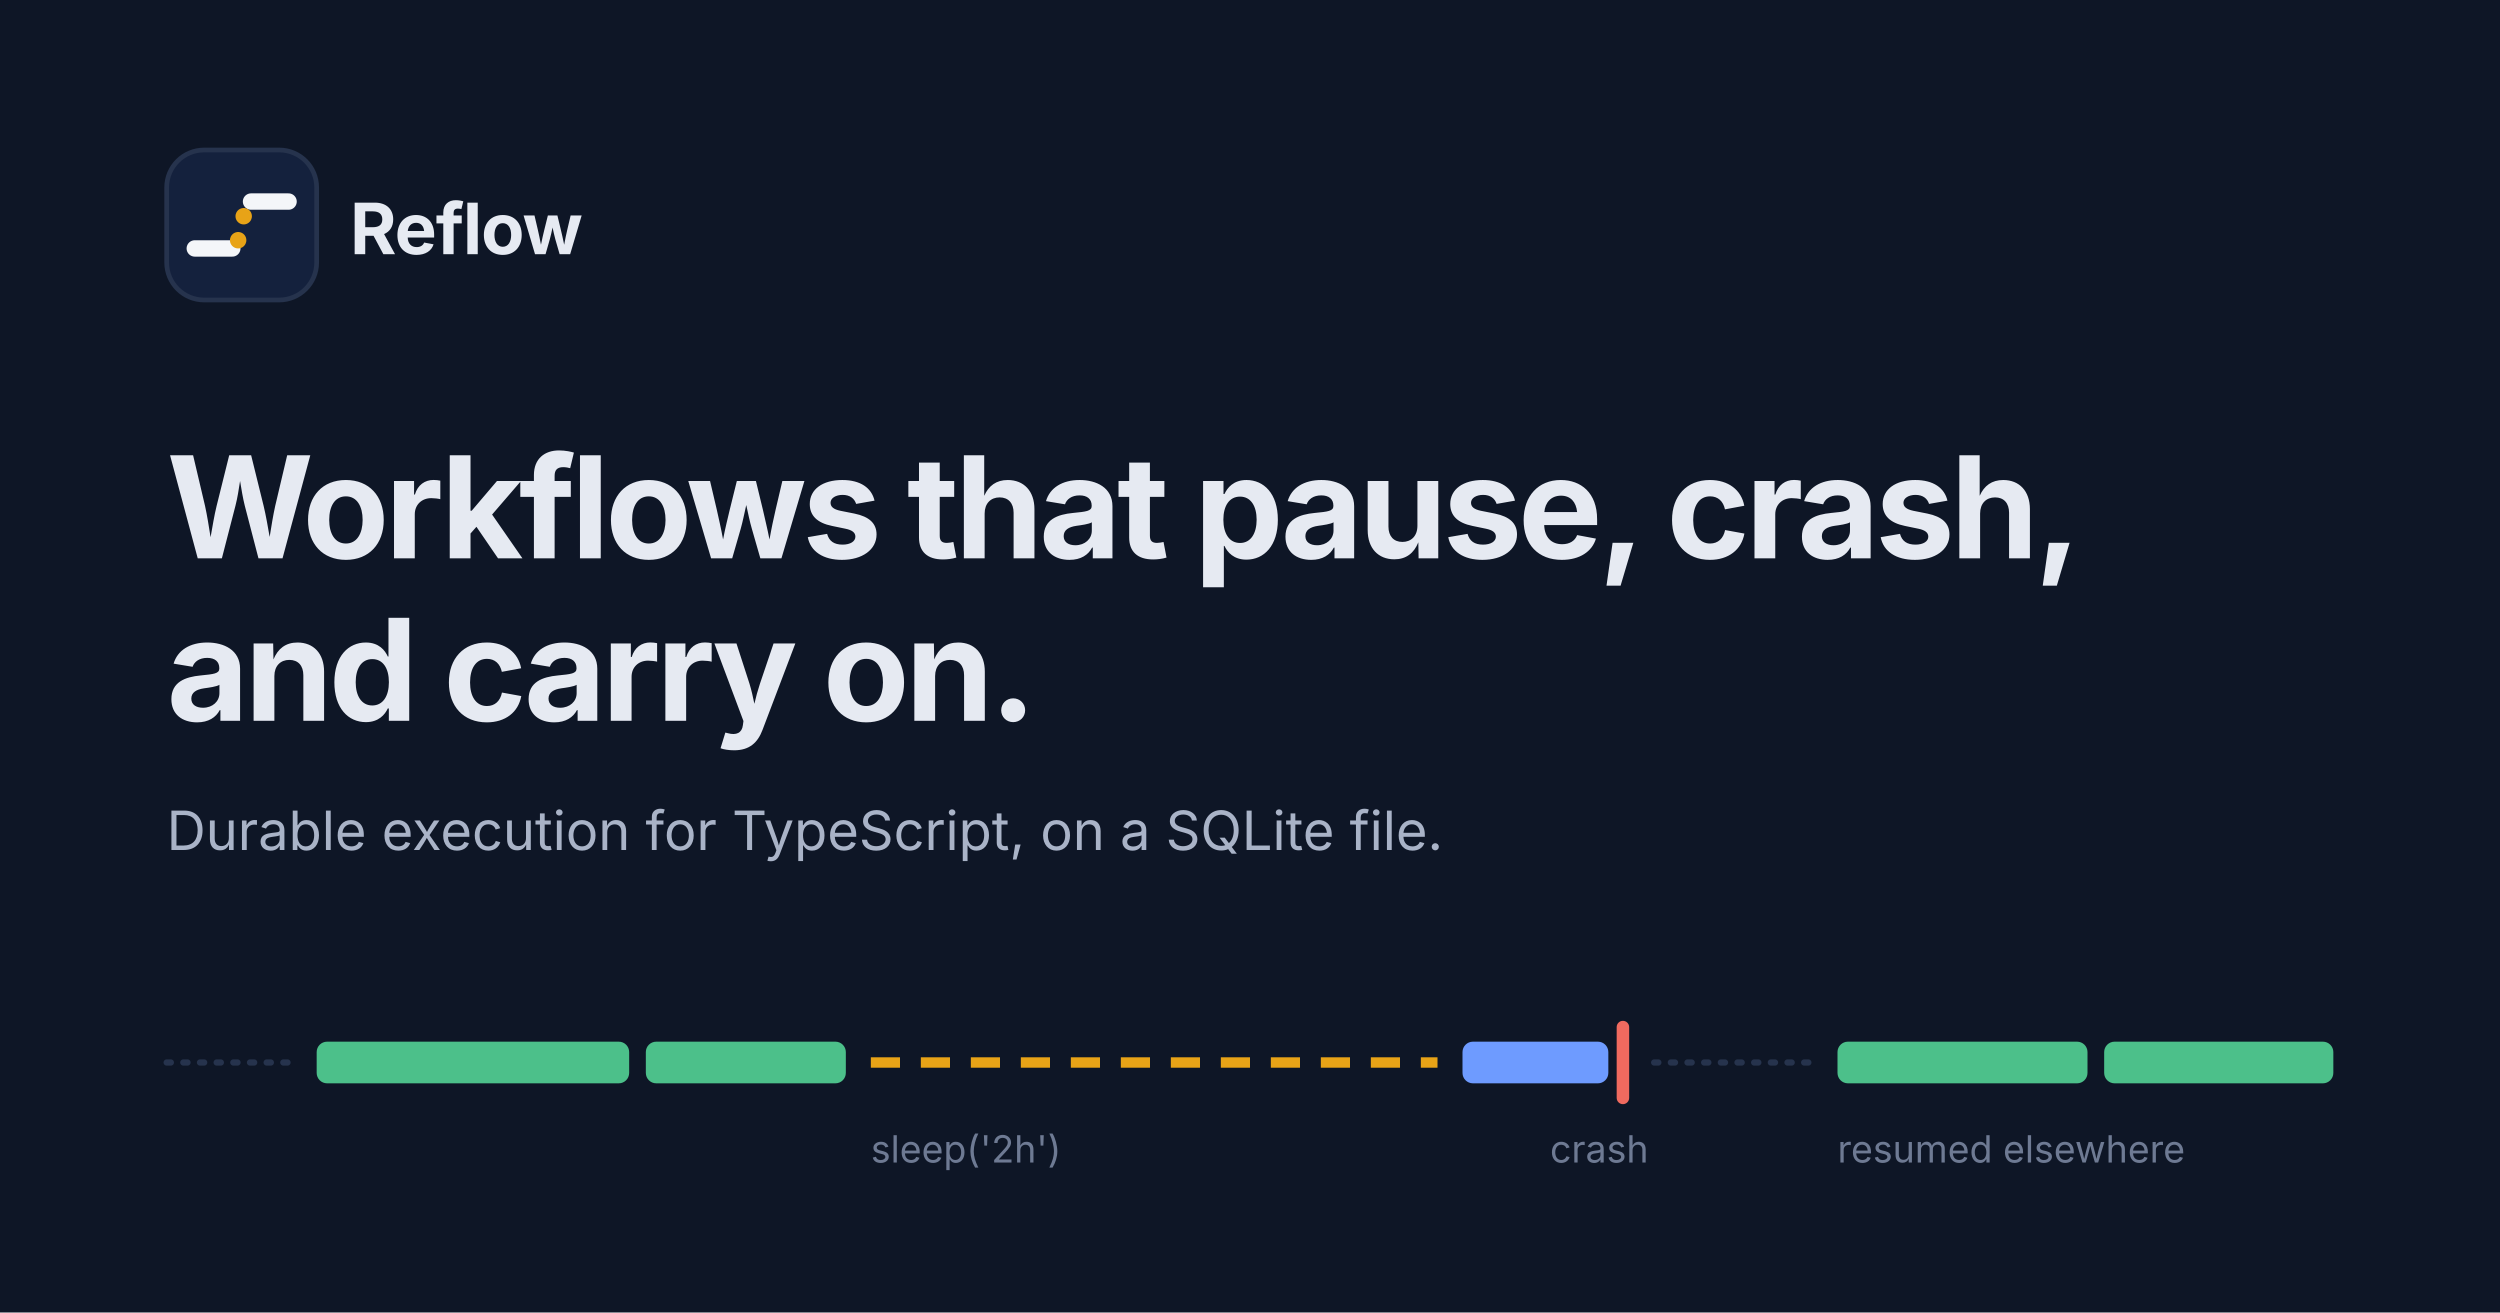
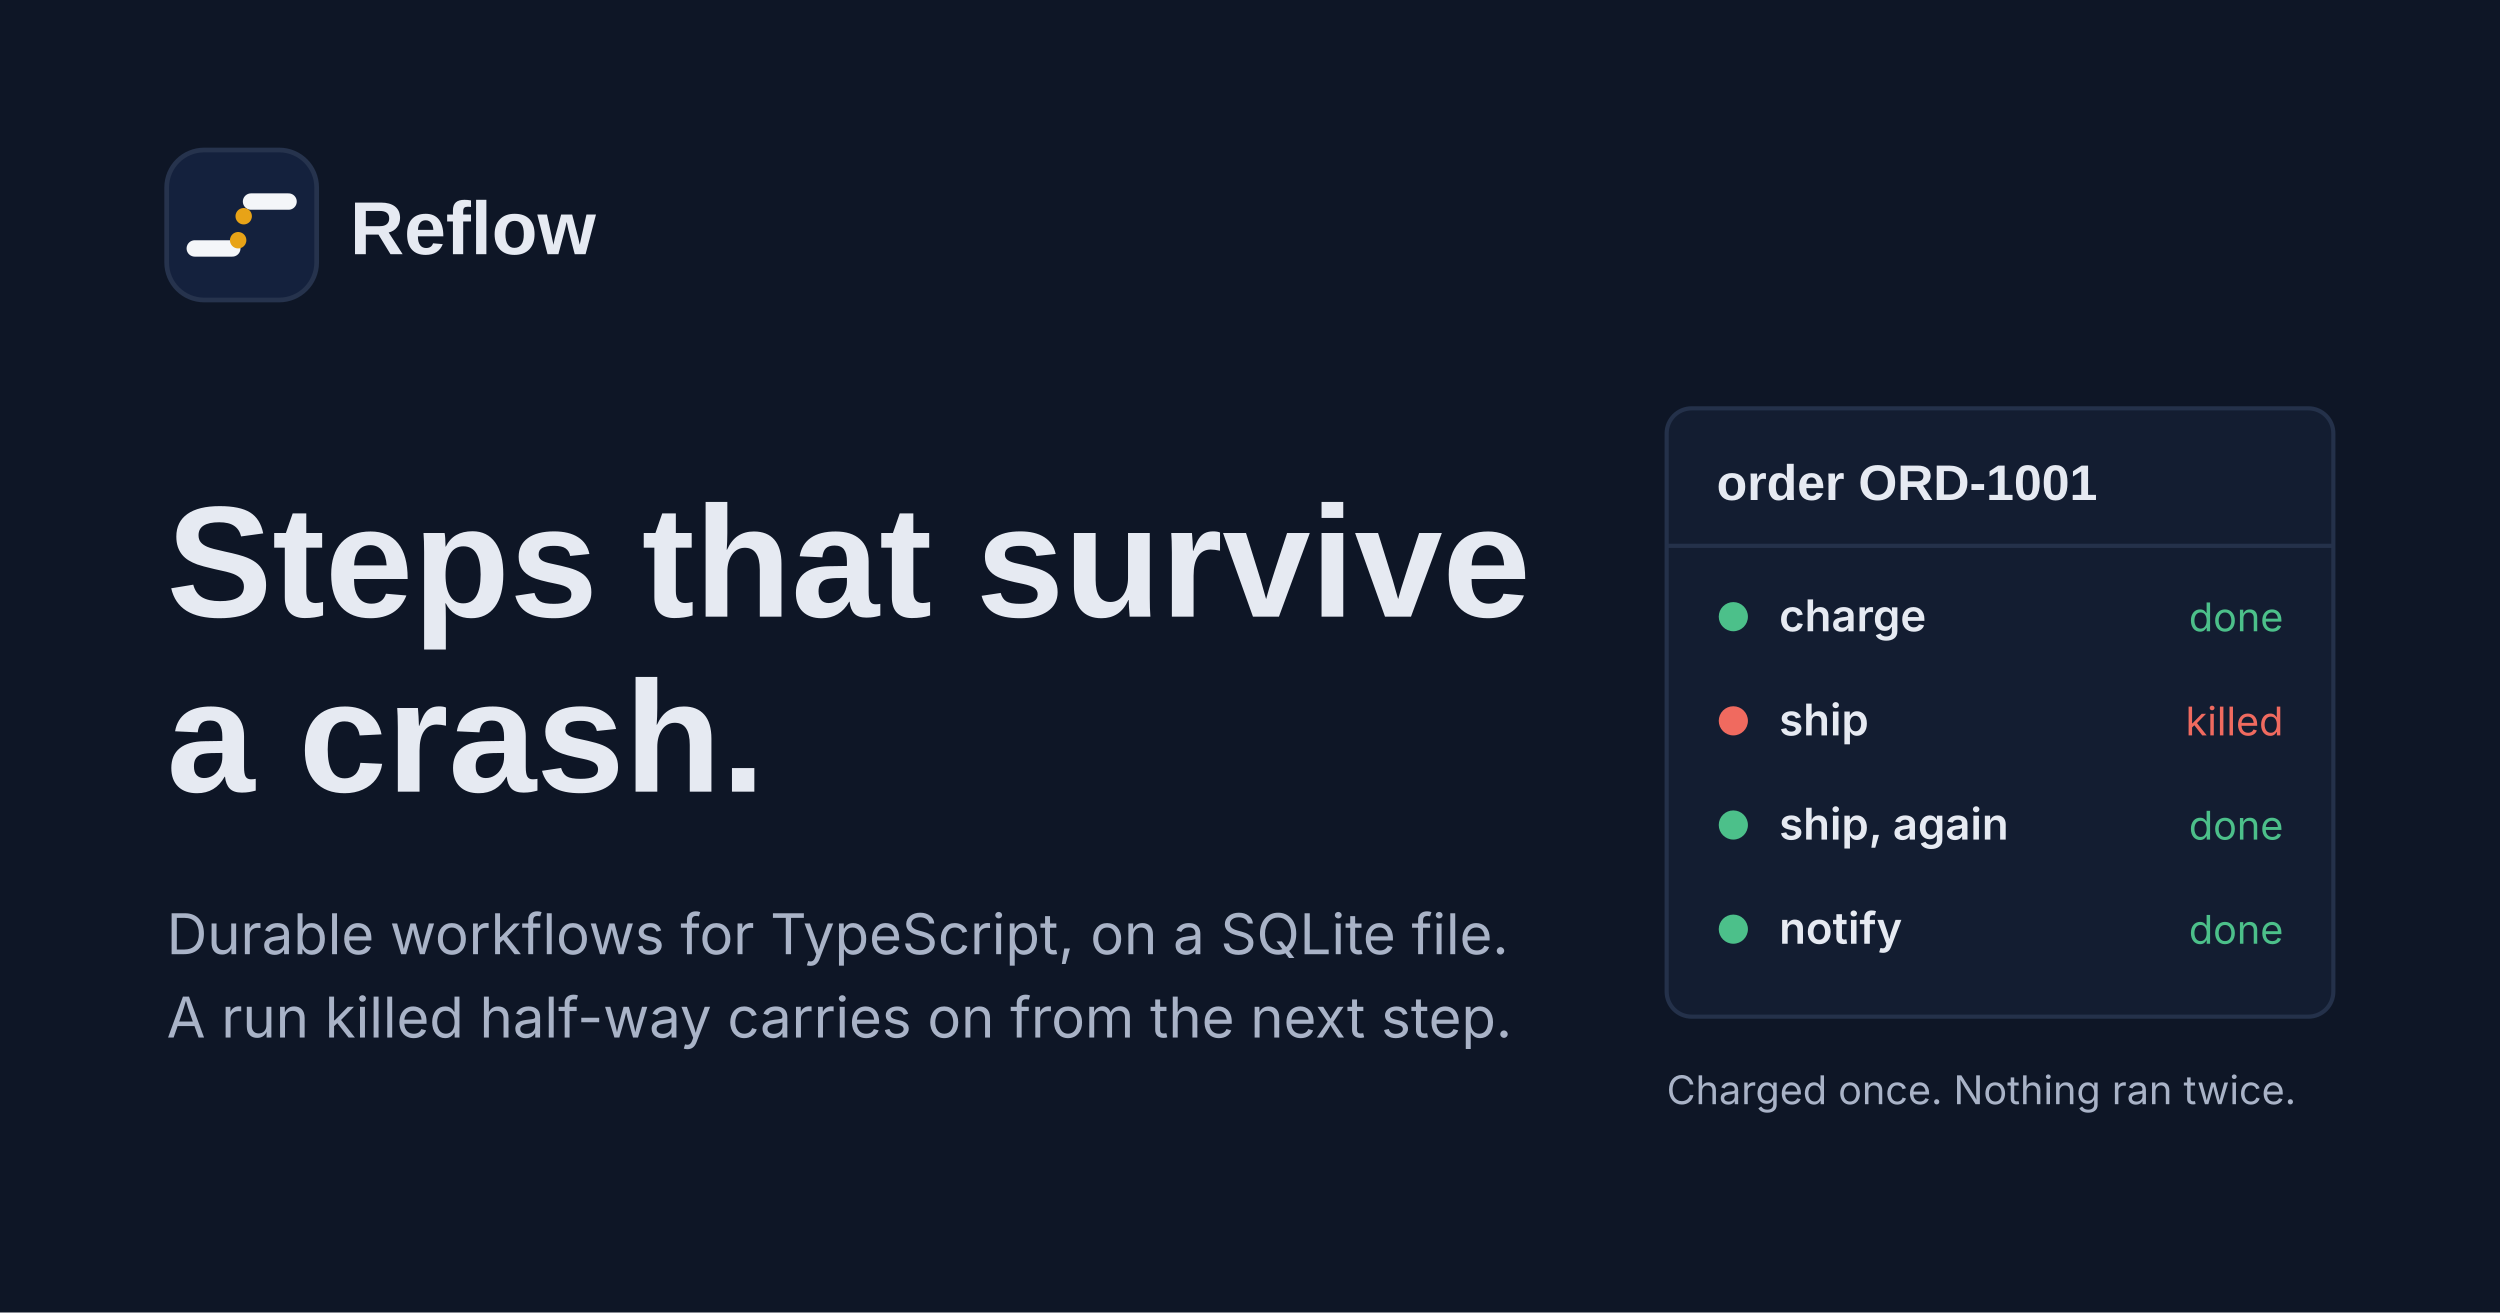
<svg xmlns="http://www.w3.org/2000/svg" width="1200" height="630" viewBox="0 0 1200 630" fill="none">
  <rect width="1200" height="630" fill="#0E1626" />
  <g transform="translate(80 72) scale(1.125)">
    <rect width="64" height="64" rx="16" fill="#14213D" stroke="#26334D" stroke-width="2" />
    <path d="M12 42h16M36 22h16" stroke="#F4F6F9" stroke-width="7" stroke-linecap="round" />
    <path d="M30.5 38.5l3-13" stroke="#E8A317" stroke-width="7" stroke-linecap="round" stroke-dasharray="0.01 10.5" />
  </g>
-   <text x="168" y="122" fill="#E6EAF2" font-family="'Inter', 'SF Pro Display', 'Helvetica Neue', Arial, sans-serif" font-size="34" font-weight="700" letter-spacing="-0.5">Reflow</text>
-   <text x="80" y="268" fill="#E6EAF2" font-family="'Inter', 'SF Pro Display', 'Helvetica Neue', Arial, sans-serif" font-size="68" font-weight="750" letter-spacing="-2">Workflows that pause, crash,</text>
-   <text x="80" y="346" fill="#E6EAF2" font-family="'Inter', 'SF Pro Display', 'Helvetica Neue', Arial, sans-serif" font-size="68" font-weight="750" letter-spacing="-2">and carry on.</text>
-   <text x="80" y="408" fill="#A9B3C7" font-family="'Inter', 'SF Pro Display', 'Helvetica Neue', Arial, sans-serif" font-size="26">Durable execution for TypeScript, on a SQLite file.</text>
-   <g transform="translate(80 500)">
-     <line x1="0" y1="10" x2="60" y2="10" stroke="#26334D" stroke-width="3" stroke-dasharray="2 6" stroke-linecap="round" />
-     <rect x="72" y="0" width="150" height="20" rx="5" fill="#4CC08A" />
-     <rect x="230" y="0" width="96" height="20" rx="5" fill="#4CC08A" />
-     <line x1="338" y1="10" x2="610" y2="10" stroke="#E8A317" stroke-width="5" stroke-dasharray="14 10" />
-     <rect x="622" y="0" width="70" height="20" rx="5" fill="#6E9BFF" />
-     <rect x="696" y="-10" width="6" height="40" rx="3" fill="#F06A5F" />
-     <line x1="714" y1="10" x2="790" y2="10" stroke="#26334D" stroke-width="3" stroke-dasharray="2 6" stroke-linecap="round" />
-     <rect x="802" y="0" width="120" height="20" rx="5" fill="#4CC08A" />
-     <rect x="930" y="0" width="110" height="20" rx="5" fill="#4CC08A" />
-     <text x="338" y="58" fill="#6E7A93" font-family="'Inter', 'Helvetica Neue', Arial, sans-serif" font-size="18">sleep('2h')</text>
-     <text x="664" y="58" fill="#6E7A93" font-family="'Inter', 'Helvetica Neue', Arial, sans-serif" font-size="18">crash</text>
-     <text x="802" y="58" fill="#6E7A93" font-family="'Inter', 'Helvetica Neue', Arial, sans-serif" font-size="18">resumed elsewhere</text>
+   <text x="168" y="122" fill="#E6EAF2" font-family="'DIN Alternate', Bahnschrift, 'Barlow Semi Condensed', 'Helvetica Neue', Arial, sans-serif" font-size="36" font-weight="700">Reflow</text>
+   <g font-family="'DIN Alternate', Bahnschrift, 'Barlow Semi Condensed', 'Helvetica Neue', Arial, sans-serif" font-weight="700" fill="#E6EAF2">
+     <text x="80" y="296" font-size="76">Steps that survive</text>
+     <text x="80" y="380" font-size="76">a crash.</text>
  </g>
+   <g font-family="Inter, 'SF Pro Text', 'Helvetica Neue', Arial, sans-serif" font-size="27" fill="#A9B3C7">
+     <text x="80" y="458">Durable workflows for TypeScript, on a SQLite file.</text>
+     <text x="80" y="498">A run killed half-way carries on from the next step.</text>
+   </g>
+   <g transform="translate(800 196)" font-family="Inter, 'SF Pro Text', 'Helvetica Neue', Arial, sans-serif">
+     <rect width="320" height="292" rx="12" fill="#131D31" stroke="#24314A" stroke-width="2" />
+     <text x="24" y="44" fill="#E6EAF2" font-family="'DIN Alternate', Bahnschrift, 'Barlow Semi Condensed', Arial, sans-serif" font-size="24" font-weight="700">order ORD-1001</text>
+     <line x1="0" y1="66" x2="320" y2="66" stroke="#24314A" stroke-width="2" />
+     <circle cx="32" cy="100" r="7" fill="#4CC08A" />
+     <text x="54" y="107" fill="#E6EAF2" font-size="21" font-weight="600">charge</text>
+     <text x="296" y="107" fill="#4CC08A" font-size="19" text-anchor="end">done</text>
+     <circle cx="32" cy="150" r="7" fill="#F06A5F" />
+     <text x="54" y="157" fill="#E6EAF2" font-size="21" font-weight="600">ship</text>
+     <text x="296" y="157" fill="#F06A5F" font-size="19" text-anchor="end">killed</text>
+     <circle cx="32" cy="200" r="7" fill="#4CC08A" />
+     <text x="54" y="207" fill="#E6EAF2" font-size="21" font-weight="600">ship, again</text>
+     <text x="296" y="207" fill="#4CC08A" font-size="19" text-anchor="end">done</text>
+     <circle cx="32" cy="250" r="7" fill="#4CC08A" />
+     <text x="54" y="257" fill="#E6EAF2" font-size="21" font-weight="600">notify</text>
+     <text x="296" y="257" fill="#4CC08A" font-size="19" text-anchor="end">done</text>
+   </g>
+   <text x="800" y="530" fill="#A9B3C7" font-family="Inter, 'SF Pro Text', 'Helvetica Neue', Arial, sans-serif" font-size="19">Charged once. Nothing ran twice.</text>
</svg>
